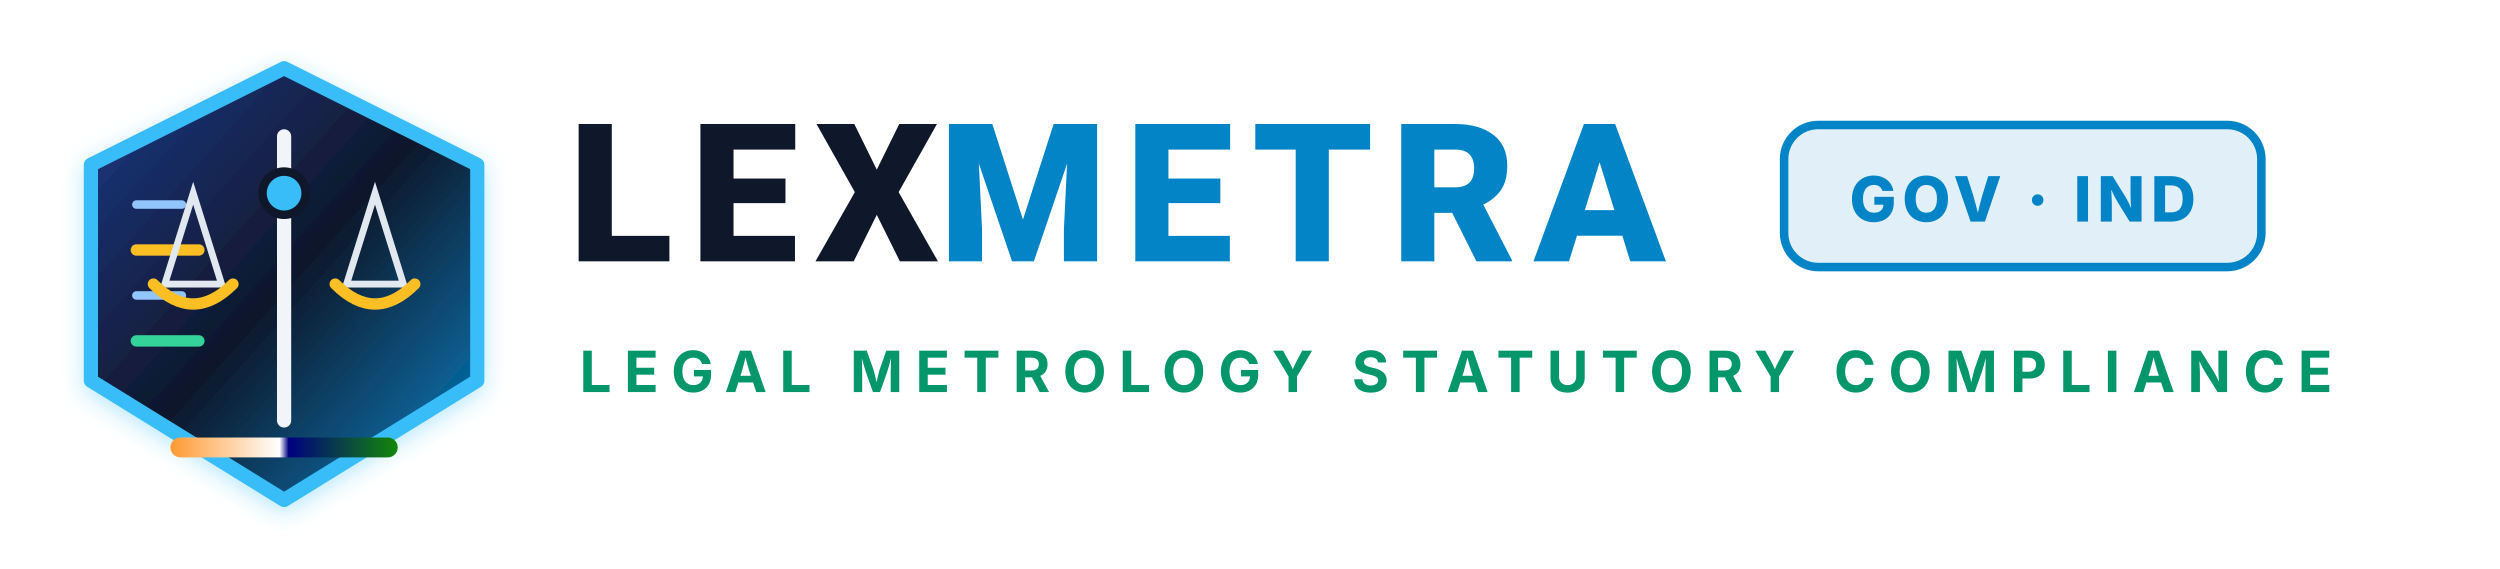
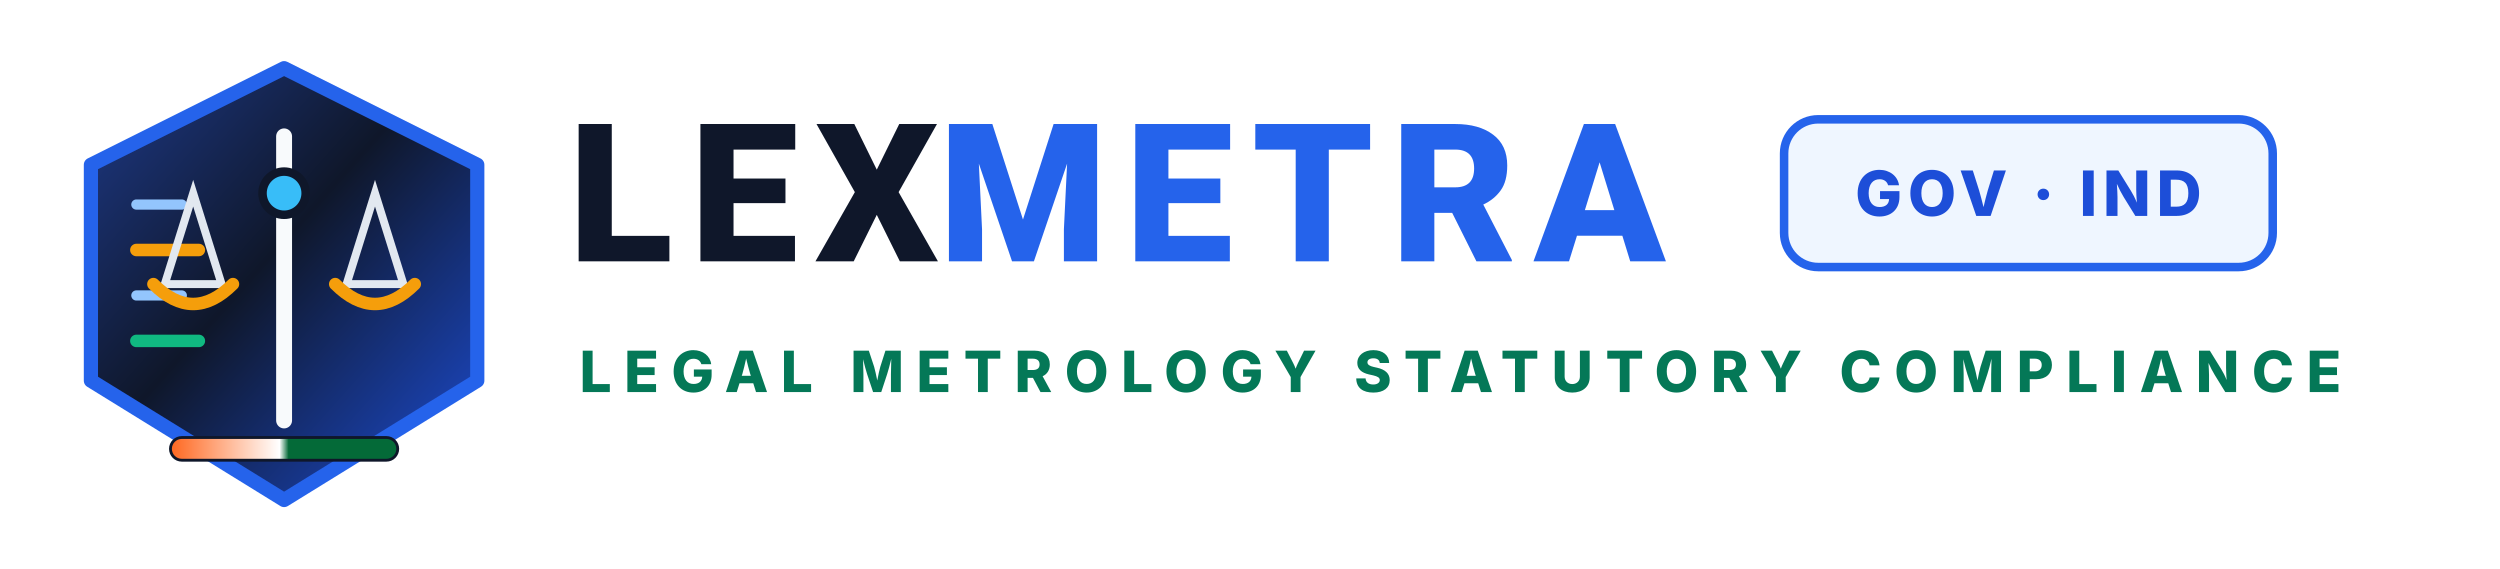
<svg xmlns="http://www.w3.org/2000/svg" viewBox="0 0 440 100" fill="none">
  <defs>
    <linearGradient id="shieldGradLM" x1="0%" y1="0%" x2="100%" y2="100%">
      <stop offset="0%" stop-color="#1E3A8A" />
-       <stop offset="50%" stop-color="#0F172A" />
-       <stop offset="100%" stop-color="#0284C7" />
+       <stop offset="45%" stop-color="#0F172A" />
+       <stop offset="100%" stop-color="#1D4ED8" />
    </linearGradient>
    <linearGradient id="goldScalesLM" x1="0%" y1="0%" x2="100%" y2="100%">
-       <stop offset="0%" stop-color="#FBBF24" />
-       <stop offset="100%" stop-color="#D97706" />
+       <stop offset="0%" stop-color="#F59E0B" />
+       <stop offset="100%" stop-color="#B45309" />
    </linearGradient>
    <linearGradient id="tricolorBadgeLM" x1="0%" y1="0%" x2="100%" y2="0%">
-       <stop offset="0%" stop-color="#FF9933" />
+       <stop offset="0%" stop-color="#FF671F" />
      <stop offset="48%" stop-color="#FFFFFF" />
-       <stop offset="52%" stop-color="#000080" />
-       <stop offset="100%" stop-color="#138808" />
+       <stop offset="52%" stop-color="#046A38" />
+       <stop offset="100%" stop-color="#046A38" />
    </linearGradient>
-     <filter id="glowLM" x="-20%" y="-20%" width="140%" height="140%">
-       <feDropShadow dx="0" dy="1" stdDeviation="2" flood-color="#38BDF8" flood-opacity="0.35" />
-     </filter>
  </defs>
  <g transform="translate(10, 10)">
-     <path d="M40 2 L74 19 L74 57 L40 78 L6 57 L6 19 Z" fill="url(#shieldGradLM)" stroke="#38BDF8" stroke-width="2.5" stroke-linejoin="round" filter="url(#glowLM)" />
-     <line x1="14" y1="26" x2="22" y2="26" stroke="#93C5FD" stroke-width="1.5" stroke-linecap="round" />
-     <line x1="14" y1="34" x2="25" y2="34" stroke="#FBBF24" stroke-width="2" stroke-linecap="round" />
-     <line x1="14" y1="42" x2="22" y2="42" stroke="#93C5FD" stroke-width="1.5" stroke-linecap="round" />
-     <line x1="14" y1="50" x2="25" y2="50" stroke="#34D399" stroke-width="2" stroke-linecap="round" />
-     <path d="M40 14 L40 64" stroke="#F1F5F9" stroke-width="2.5" stroke-linecap="round" />
-     <path d="M24 24 L56 24" stroke="url(#goldScalesLM)" stroke-width="2.8" stroke-linecap="round" />
-     <path d="M24 24 L19 40 L29 40 Z" fill="none" stroke="#E2E8F0" stroke-width="1.2" />
-     <path d="M17 40 Q24 47 31 40" fill="none" stroke="#FBBF24" stroke-width="2" stroke-linecap="round" />
-     <path d="M56 24 L51 40 L61 40 Z" fill="none" stroke="#E2E8F0" stroke-width="1.2" />
-     <path d="M49 40 Q56 47 63 40" fill="none" stroke="#FBBF24" stroke-width="2" stroke-linecap="round" />
+     <path d="M40 2 L74 19 L74 57 L40 78 L6 57 L6 19 Z" fill="url(#shieldGradLM)" stroke="#2563EB" stroke-width="2.5" stroke-linejoin="round" />
+     <line x1="14" y1="26" x2="22" y2="26" stroke="#93C5FD" stroke-width="1.8" stroke-linecap="round" />
+     <line x1="14" y1="34" x2="25" y2="34" stroke="#F59E0B" stroke-width="2.2" stroke-linecap="round" />
+     <line x1="14" y1="42" x2="22" y2="42" stroke="#93C5FD" stroke-width="1.8" stroke-linecap="round" />
+     <line x1="14" y1="50" x2="25" y2="50" stroke="#10B981" stroke-width="2.2" stroke-linecap="round" />
+     <path d="M40 14 L40 64" stroke="#F8FAFC" stroke-width="2.8" stroke-linecap="round" />
+     <path d="M24 24 L56 24" stroke="url(#goldScalesLM)" stroke-width="3.2" stroke-linecap="round" />
+     <path d="M24 24 L19 40 L29 40 Z" fill="none" stroke="#E2E8F0" stroke-width="1.4" />
+     <path d="M17 40 Q24 47 31 40" fill="none" stroke="#F59E0B" stroke-width="2.2" stroke-linecap="round" />
+     <path d="M56 24 L51 40 L61 40 Z" fill="none" stroke="#E2E8F0" stroke-width="1.4" />
+     <path d="M49 40 Q56 47 63 40" fill="none" stroke="#F59E0B" stroke-width="2.2" stroke-linecap="round" />
    <circle cx="40" cy="24" r="3.8" fill="#38BDF8" stroke="#0F172A" stroke-width="1.5" />
-     <rect x="20" y="67" width="40" height="3.5" rx="1.75" fill="url(#tricolorBadgeLM)" />
+     <rect x="20" y="67" width="40" height="4" rx="2" fill="url(#tricolorBadgeLM)" stroke="#0F172A" stroke-width="0.5" />
  </g>
  <text x="100" y="46" font-family="system-ui, -apple-system, BlinkMacSystemFont, 'Segoe UI', Roboto, sans-serif" font-size="34" font-weight="900" letter-spacing="3" fill="#0F172A">
-     LEX<tspan fill="#0284C7">METRA</tspan>
+     LEX<tspan fill="#2563EB">METRA</tspan>
  </text>
-   <rect x="314" y="22" width="84" height="25" rx="6" fill="#0284C7" fill-opacity="0.12" stroke="#0284C7" stroke-width="1.5" />
-   <text x="356" y="39" font-family="system-ui, -apple-system, sans-serif" font-size="11" font-weight="800" fill="#0284C7" text-anchor="middle" letter-spacing="1">
+   <rect x="314" y="21" width="86" height="26" rx="6" fill="#EFF6FF" stroke="#2563EB" stroke-width="1.5" />
+   <text x="357" y="38" font-family="system-ui, -apple-system, sans-serif" font-size="11" font-weight="800" fill="#1D4ED8" text-anchor="middle" letter-spacing="1">
    GOV · IND
  </text>
-   <text x="102" y="69" font-family="system-ui, -apple-system, sans-serif" font-size="10" font-weight="700" letter-spacing="2.2" fill="#059669">
+   <text x="102" y="69" font-family="system-ui, -apple-system, sans-serif" font-size="10" font-weight="800" letter-spacing="2.2" fill="#047857">
    LEGAL METROLOGY STATUTORY COMPLIANCE
  </text>
</svg>
